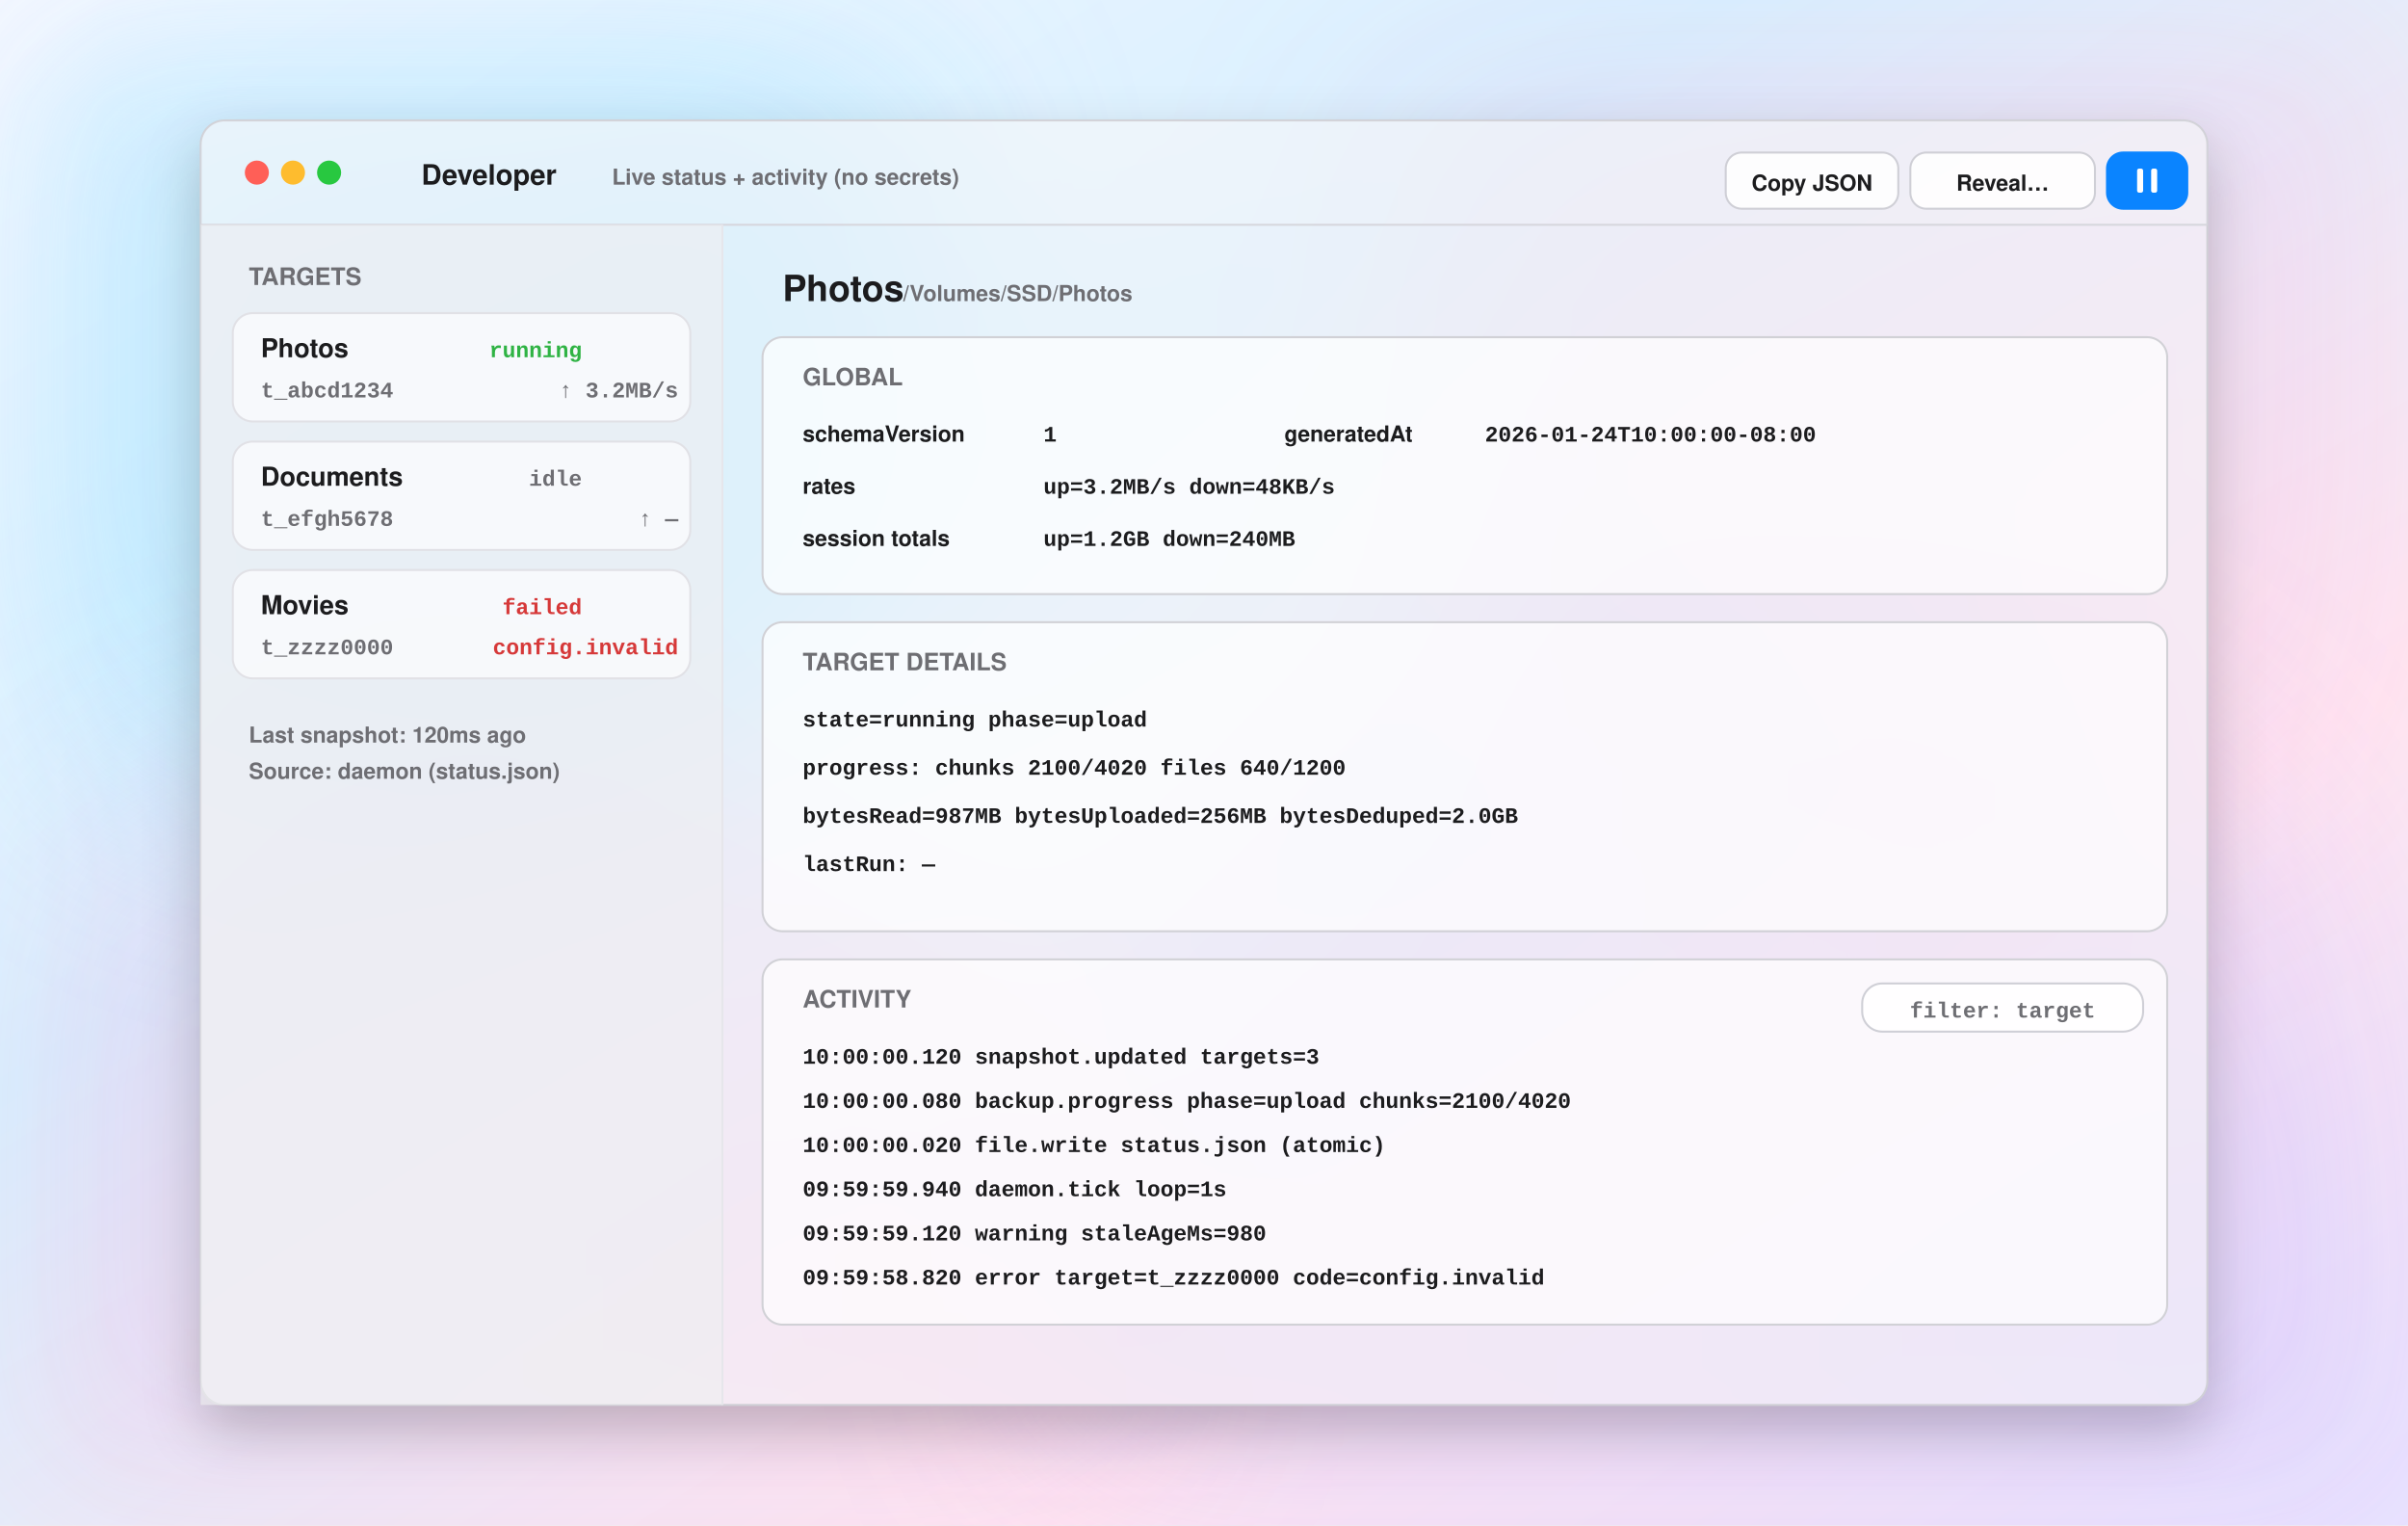
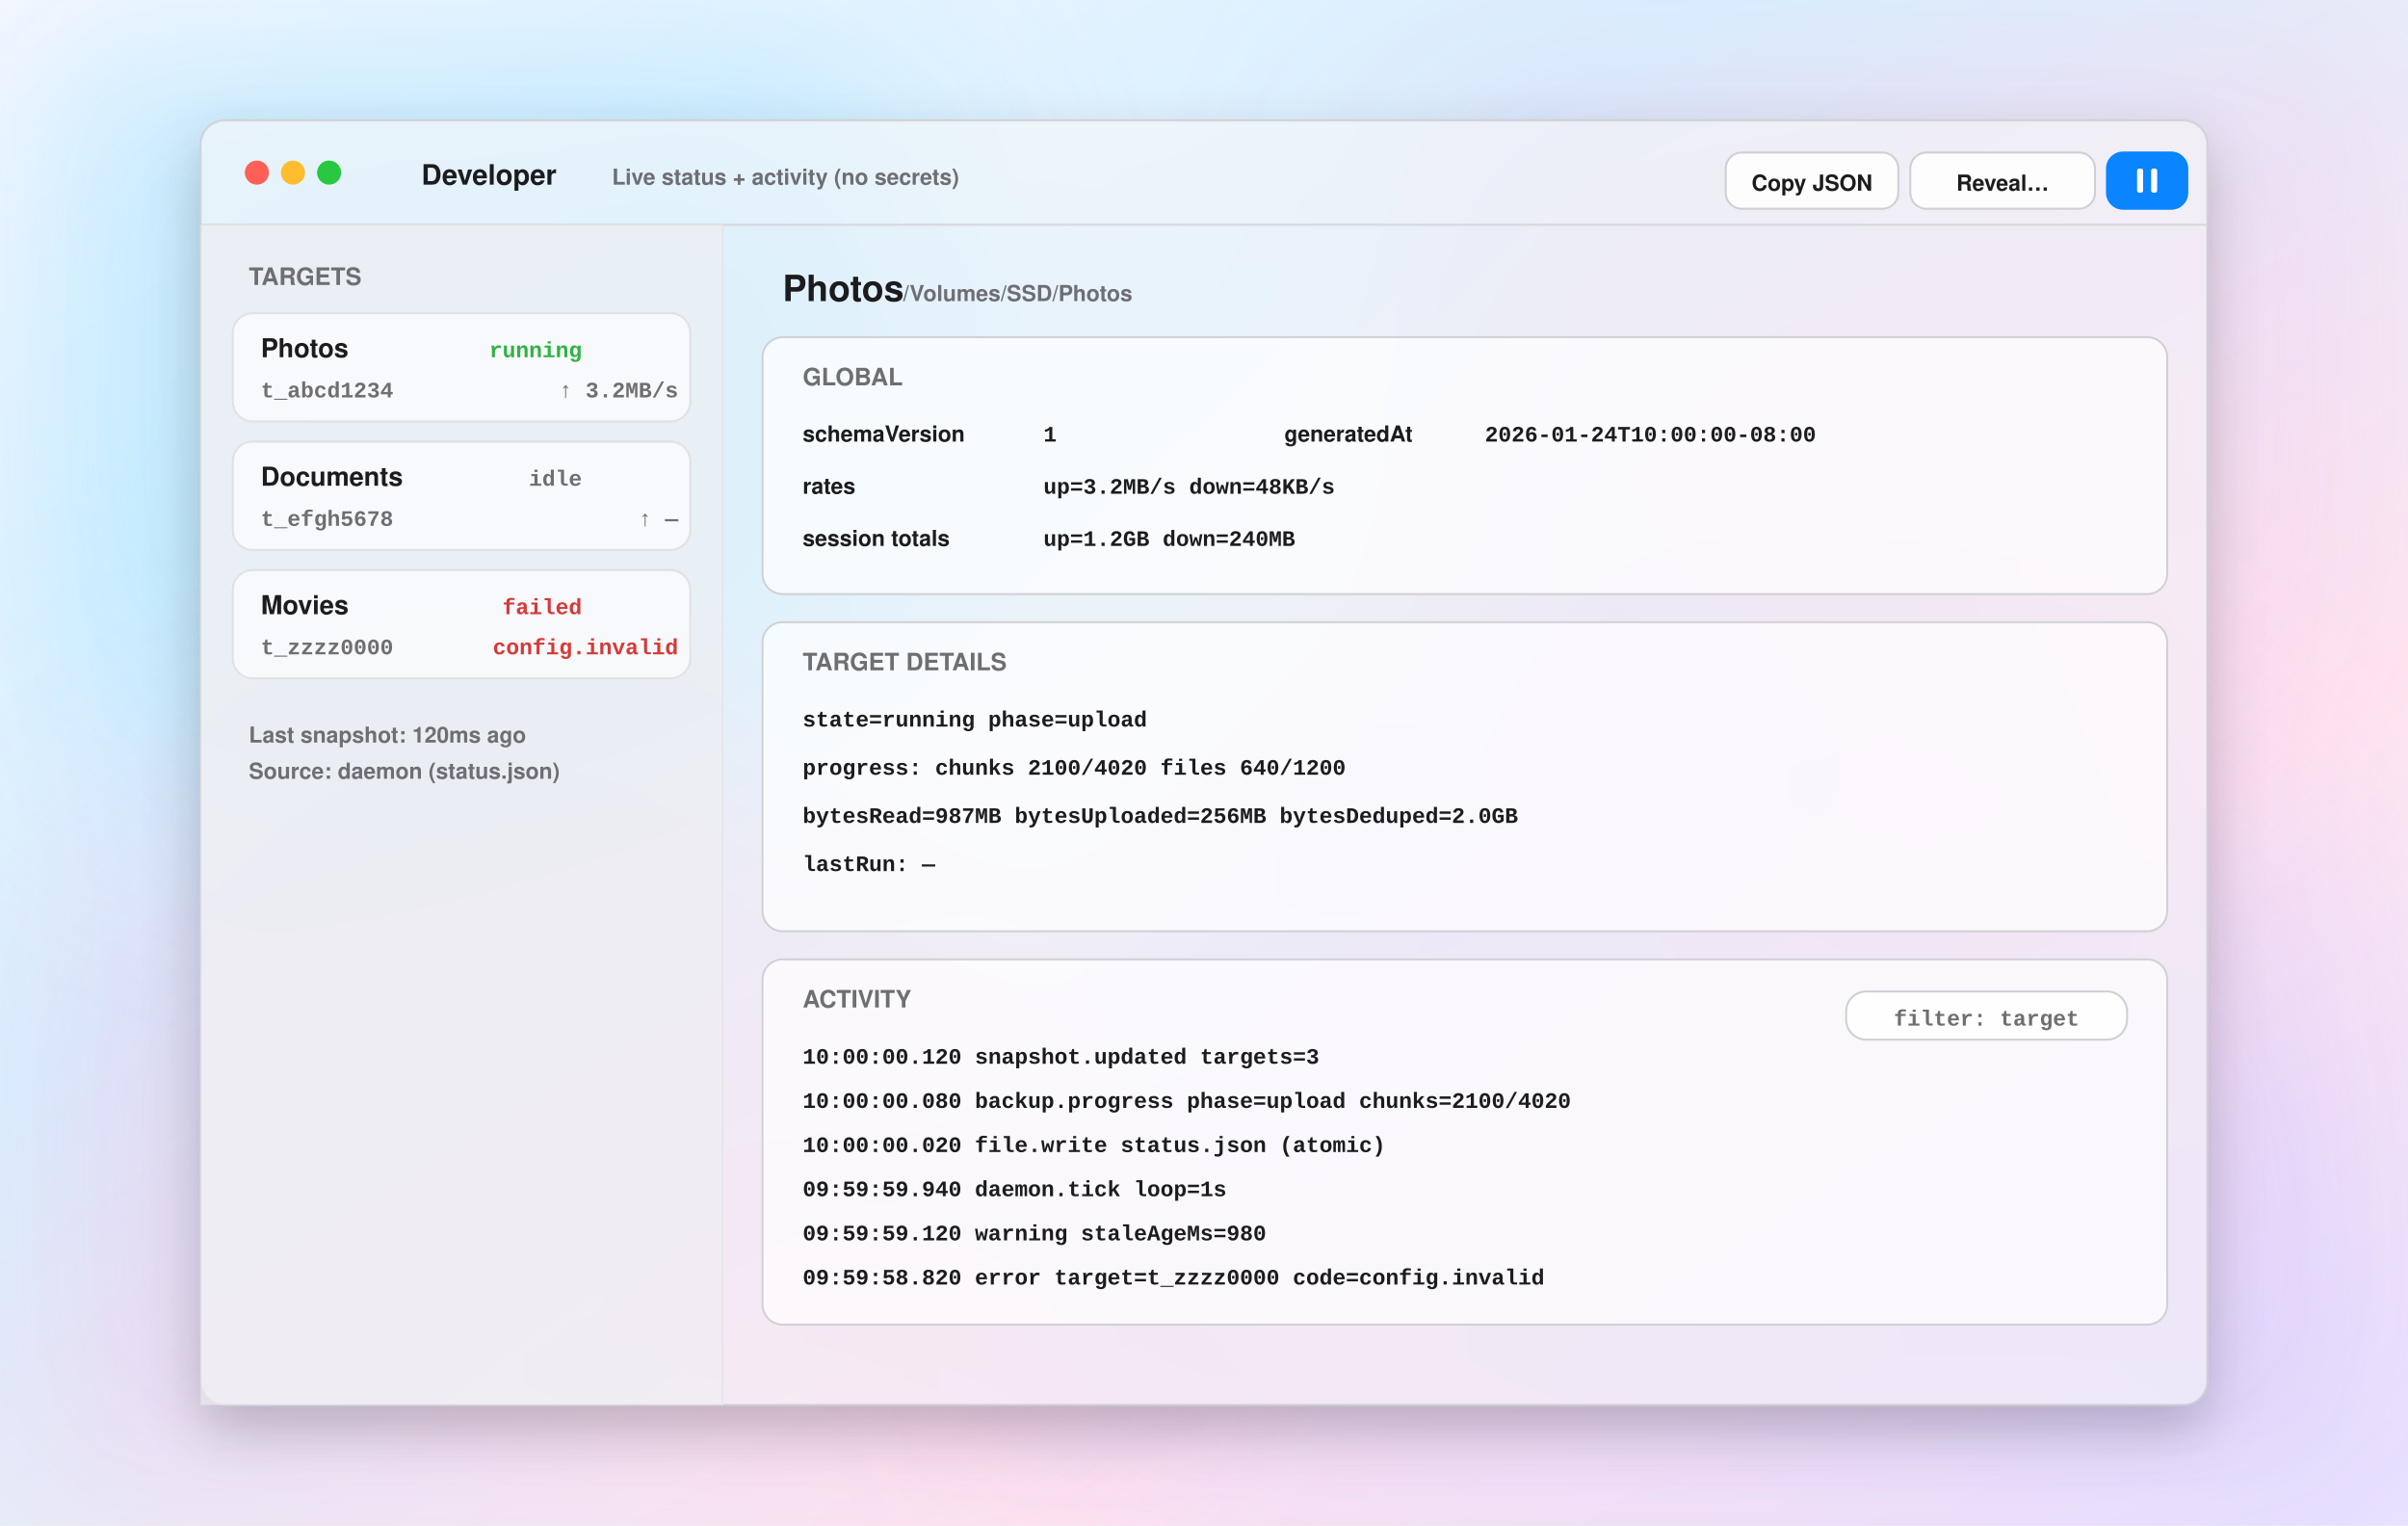
<svg xmlns="http://www.w3.org/2000/svg" width="1200" height="760" viewBox="0 0 1200 760">
  <defs>
    <linearGradient id="wallpaper" x1="0" y1="0" x2="1" y2="1">
      <stop offset="0%" stop-color="#f7f7ff" />
      <stop offset="36%" stop-color="#d7f0ff" />
      <stop offset="72%" stop-color="#ffe6f1" />
      <stop offset="100%" stop-color="#e8e2ff" />
    </linearGradient>
    <filter id="softBlur" x="-25%" y="-25%" width="150%" height="150%">
      <feGaussianBlur stdDeviation="56" />
    </filter>
    <filter id="glassBackdropBlur" x="-25%" y="-25%" width="150%" height="150%">
      <feGaussianBlur stdDeviation="18" />
    </filter>
    <filter id="shadow" x="-20%" y="-20%" width="140%" height="140%">
      <feGaussianBlur in="SourceAlpha" stdDeviation="14" result="blur" />
      <feOffset in="blur" dx="0" dy="12" result="off" />
      <feFlood flood-color="#000000" flood-opacity="0.22" result="flood" />
      <feComposite in="flood" in2="off" operator="in" result="shadow" />
      <feComposite in="shadow" in2="SourceAlpha" operator="out" result="outerShadow" />
      <feMerge>
        <feMergeNode in="outerShadow" />
      </feMerge>
    </filter>
    <clipPath id="windowClip">
      <rect x="100" y="60" rx="12" ry="12" width="1000" height="640" />
    </clipPath>
    <style>
      .bg { fill: url(#wallpaper); }
      .win { fill: #f5f5f7; fill-opacity: 0.55; stroke: #d0d0d6; stroke-width: 1; }
      .titlebar { fill: #f5f5f7; fill-opacity: 0.14; }
      .sep { stroke: #d7d7dd; stroke-width: 1; }

      .text { fill: #1c1c1e; font-family: -apple-system, BlinkMacSystemFont, "SF Pro Text", Helvetica, Arial, sans-serif; }
      .muted { fill: #6e6e73; font-family: -apple-system, BlinkMacSystemFont, "SF Pro Text", Helvetica, Arial, sans-serif; }
      .mono { font-family: ui-monospace, SFMono-Regular, Menlo, Monaco, Consolas, "Liberation Mono", "Courier New", monospace; }
      .h1 { font-size: 14px; font-weight: 700; }
      .h2 { font-size: 18px; font-weight: 800; }
      .label { font-size: 12px; font-weight: 700; }
      .small { font-size: 11px; font-weight: 650; }

      .sidebar { fill: #efeff2; fill-opacity: 0.65; }
      .divider { stroke: #e6e6eb; stroke-width: 1; }
      .card { fill: #ffffff; fill-opacity: 0.70; stroke: #d1d1d6; stroke-width: 1; }
      .row { fill: #ffffff; fill-opacity: 0.65; stroke: #e1e1e6; stroke-width: 1; }
      .btn { fill: #ffffff; fill-opacity: 0.90; stroke: #cfcfd6; stroke-width: 1; }
      .btnPrimary { fill: #0a84ff; stroke: #0a84ff; stroke-width: 1; }
      .pill { fill: #ffffff; fill-opacity: 0.90; stroke: #cfcfd6; stroke-width: 1; }

      .ok { fill: #2fb344; font-weight: 800; }
      .warn { fill: #d9831f; font-weight: 800; }
      .bad { fill: #d63939; font-weight: 800; }
    </style>
  </defs>
  <rect class="bg" x="0" y="0" width="1200" height="760" />
  <g opacity="0.85">
    <circle cx="200" cy="150" r="260" fill="#6fd6ff" opacity="0.34" filter="url(#softBlur)" />
    <circle cx="960" cy="160" r="280" fill="#ff7ac8" opacity="0.14" filter="url(#softBlur)" />
    <circle cx="860" cy="640" r="340" fill="#8a7cff" opacity="0.18" filter="url(#softBlur)" />
    <circle cx="240" cy="680" r="320" fill="#ff7ac8" opacity="0.18" filter="url(#softBlur)" />
  </g>
  <rect x="100" y="60" rx="12" ry="12" width="1000" height="640" fill="#000000" filter="url(#shadow)" />
  <g clip-path="url(#windowClip)">
    <g filter="url(#glassBackdropBlur)">
      <rect class="bg" x="0" y="0" width="1200" height="760" />
      <g opacity="0.85">
        <circle cx="200" cy="150" r="260" fill="#6fd6ff" opacity="0.34" filter="url(#softBlur)" />
        <circle cx="960" cy="160" r="280" fill="#ff7ac8" opacity="0.14" filter="url(#softBlur)" />
        <circle cx="860" cy="640" r="340" fill="#8a7cff" opacity="0.18" filter="url(#softBlur)" />
        <circle cx="240" cy="680" r="320" fill="#ff7ac8" opacity="0.18" filter="url(#softBlur)" />
      </g>
    </g>
  </g>
  <rect class="win" x="100" y="60" rx="12" ry="12" width="1000" height="640" />
  <rect class="titlebar" x="100" y="60" width="1000" height="52" clip-path="url(#windowClip)" />
  <line class="sep" x1="100" y1="112" x2="1100" y2="112" />
  <circle cx="128" cy="86" r="6" fill="#ff5f57" />
  <circle cx="146" cy="86" r="6" fill="#febc2e" />
  <circle cx="164" cy="86" r="6" fill="#28c840" />
  <text class="text h1" x="210" y="92" text-anchor="start">Developer</text>
  <text class="muted small" x="305" y="92">Live status + activity (no secrets)</text>
  <rect class="btn" x="860" y="76" width="86" height="28" rx="8" ry="8" />
  <text class="text small" x="903" y="95" text-anchor="middle">Copy JSON</text>
  <rect class="btn" x="952" y="76" width="92" height="28" rx="8" ry="8" />
  <text class="text small" x="998" y="95" text-anchor="middle">Reveal…</text>
  <rect class="btnPrimary" x="1050" y="76" width="40" height="28" rx="8" ry="8" />
  <rect x="1065" y="84" width="3" height="12" rx="1" ry="1" fill="#ffffff" />
  <rect x="1072" y="84" width="3" height="12" rx="1" ry="1" fill="#ffffff" />
  <rect class="sidebar" x="100" y="112" width="260" height="588" />
  <line class="divider" x1="360" y1="112" x2="360" y2="700" />
  <text class="muted label" x="124" y="142">TARGETS</text>
  <rect class="row" x="116" y="156" width="228" height="54" rx="10" ry="10" />
  <text class="text" x="130" y="178" font-size="13" font-weight="800">Photos</text>
  <text class="ok mono small" x="290" y="178" text-anchor="end">running</text>
  <text class="muted mono small" x="130" y="198">t_abcd1234</text>
  <text class="muted mono small" x="338" y="198" text-anchor="end">↑ 3.2MB/s</text>
  <rect class="row" x="116" y="220" width="228" height="54" rx="10" ry="10" />
  <text class="text" x="130" y="242" font-size="13" font-weight="800">Documents</text>
  <text class="muted mono small" x="290" y="242" text-anchor="end">idle</text>
  <text class="muted mono small" x="130" y="262">t_efgh5678</text>
  <text class="muted mono small" x="338" y="262" text-anchor="end">↑ —</text>
  <rect class="row" x="116" y="284" width="228" height="54" rx="10" ry="10" />
  <text class="text" x="130" y="306" font-size="13" font-weight="800">Movies</text>
  <text class="bad mono small" x="290" y="306" text-anchor="end">failed</text>
  <text class="muted mono small" x="130" y="326">t_zzzz0000</text>
  <text class="bad mono small" x="338" y="326" text-anchor="end">config.invalid</text>
  <text class="muted small" x="124" y="370">Last snapshot: 120ms ago</text>
  <text class="muted small" x="124" y="388">Source: daemon (status.json)</text>
  <text class="text h2" x="390" y="150">Photos</text>
  <text class="muted small" x="450" y="150">/Volumes/SSD/Photos</text>
  <rect class="card" x="380" y="168" width="700" height="128" rx="10" ry="10" />
  <text class="muted label" x="400" y="192">GLOBAL</text>
  <text class="text small" x="400" y="220">schemaVersion</text>
  <text class="text mono small" x="520" y="220">1</text>
  <text class="text small" x="640" y="220">generatedAt</text>
  <text class="text mono small" x="740" y="220">2026-01-24T10:00:00-08:00</text>
  <text class="text small" x="400" y="246">rates</text>
  <text class="text mono small" x="520" y="246">up=3.2MB/s down=48KB/s</text>
  <text class="text small" x="400" y="272">session totals</text>
  <text class="text mono small" x="520" y="272">up=1.2GB down=240MB</text>
  <rect class="card" x="380" y="310" width="700" height="154" rx="10" ry="10" />
  <text class="muted label" x="400" y="334">TARGET DETAILS</text>
  <text class="text mono small" x="400" y="362">state=running phase=upload</text>
  <text class="text mono small" x="400" y="386">progress: chunks 2100/4020 files 640/1200</text>
  <text class="text mono small" x="400" y="410">bytesRead=987MB bytesUploaded=256MB bytesDeduped=2.0GB</text>
  <text class="text mono small" x="400" y="434">lastRun: —</text>
  <rect class="card" x="380" y="478" width="700" height="182" rx="10" ry="10" />
  <text class="muted label" x="400" y="502">ACTIVITY</text>
-   <rect class="pill" x="928" y="490" width="140" height="24" rx="10" ry="10" />
-   <text class="muted mono small" x="998" y="507" text-anchor="middle">filter: target</text>
+   <rect class="pill" x="920" y="494" width="140" height="24" rx="10" ry="10" />
+   <text class="muted mono small" x="990" y="511" text-anchor="middle">filter: target</text>
  <text class="text mono small" x="400" y="530">10:00:00.120  snapshot.updated  targets=3</text>
  <text class="text mono small" x="400" y="552">10:00:00.080  backup.progress   phase=upload chunks=2100/4020</text>
  <text class="text mono small" x="400" y="574">10:00:00.020  file.write        status.json (atomic)</text>
  <text class="text mono small" x="400" y="596">09:59:59.940  daemon.tick       loop=1s</text>
  <text class="text mono small" x="400" y="618">09:59:59.120  warning           staleAgeMs=980</text>
  <text class="text mono small" x="400" y="640">09:59:58.820  error             target=t_zzzz0000 code=config.invalid</text>
</svg>
